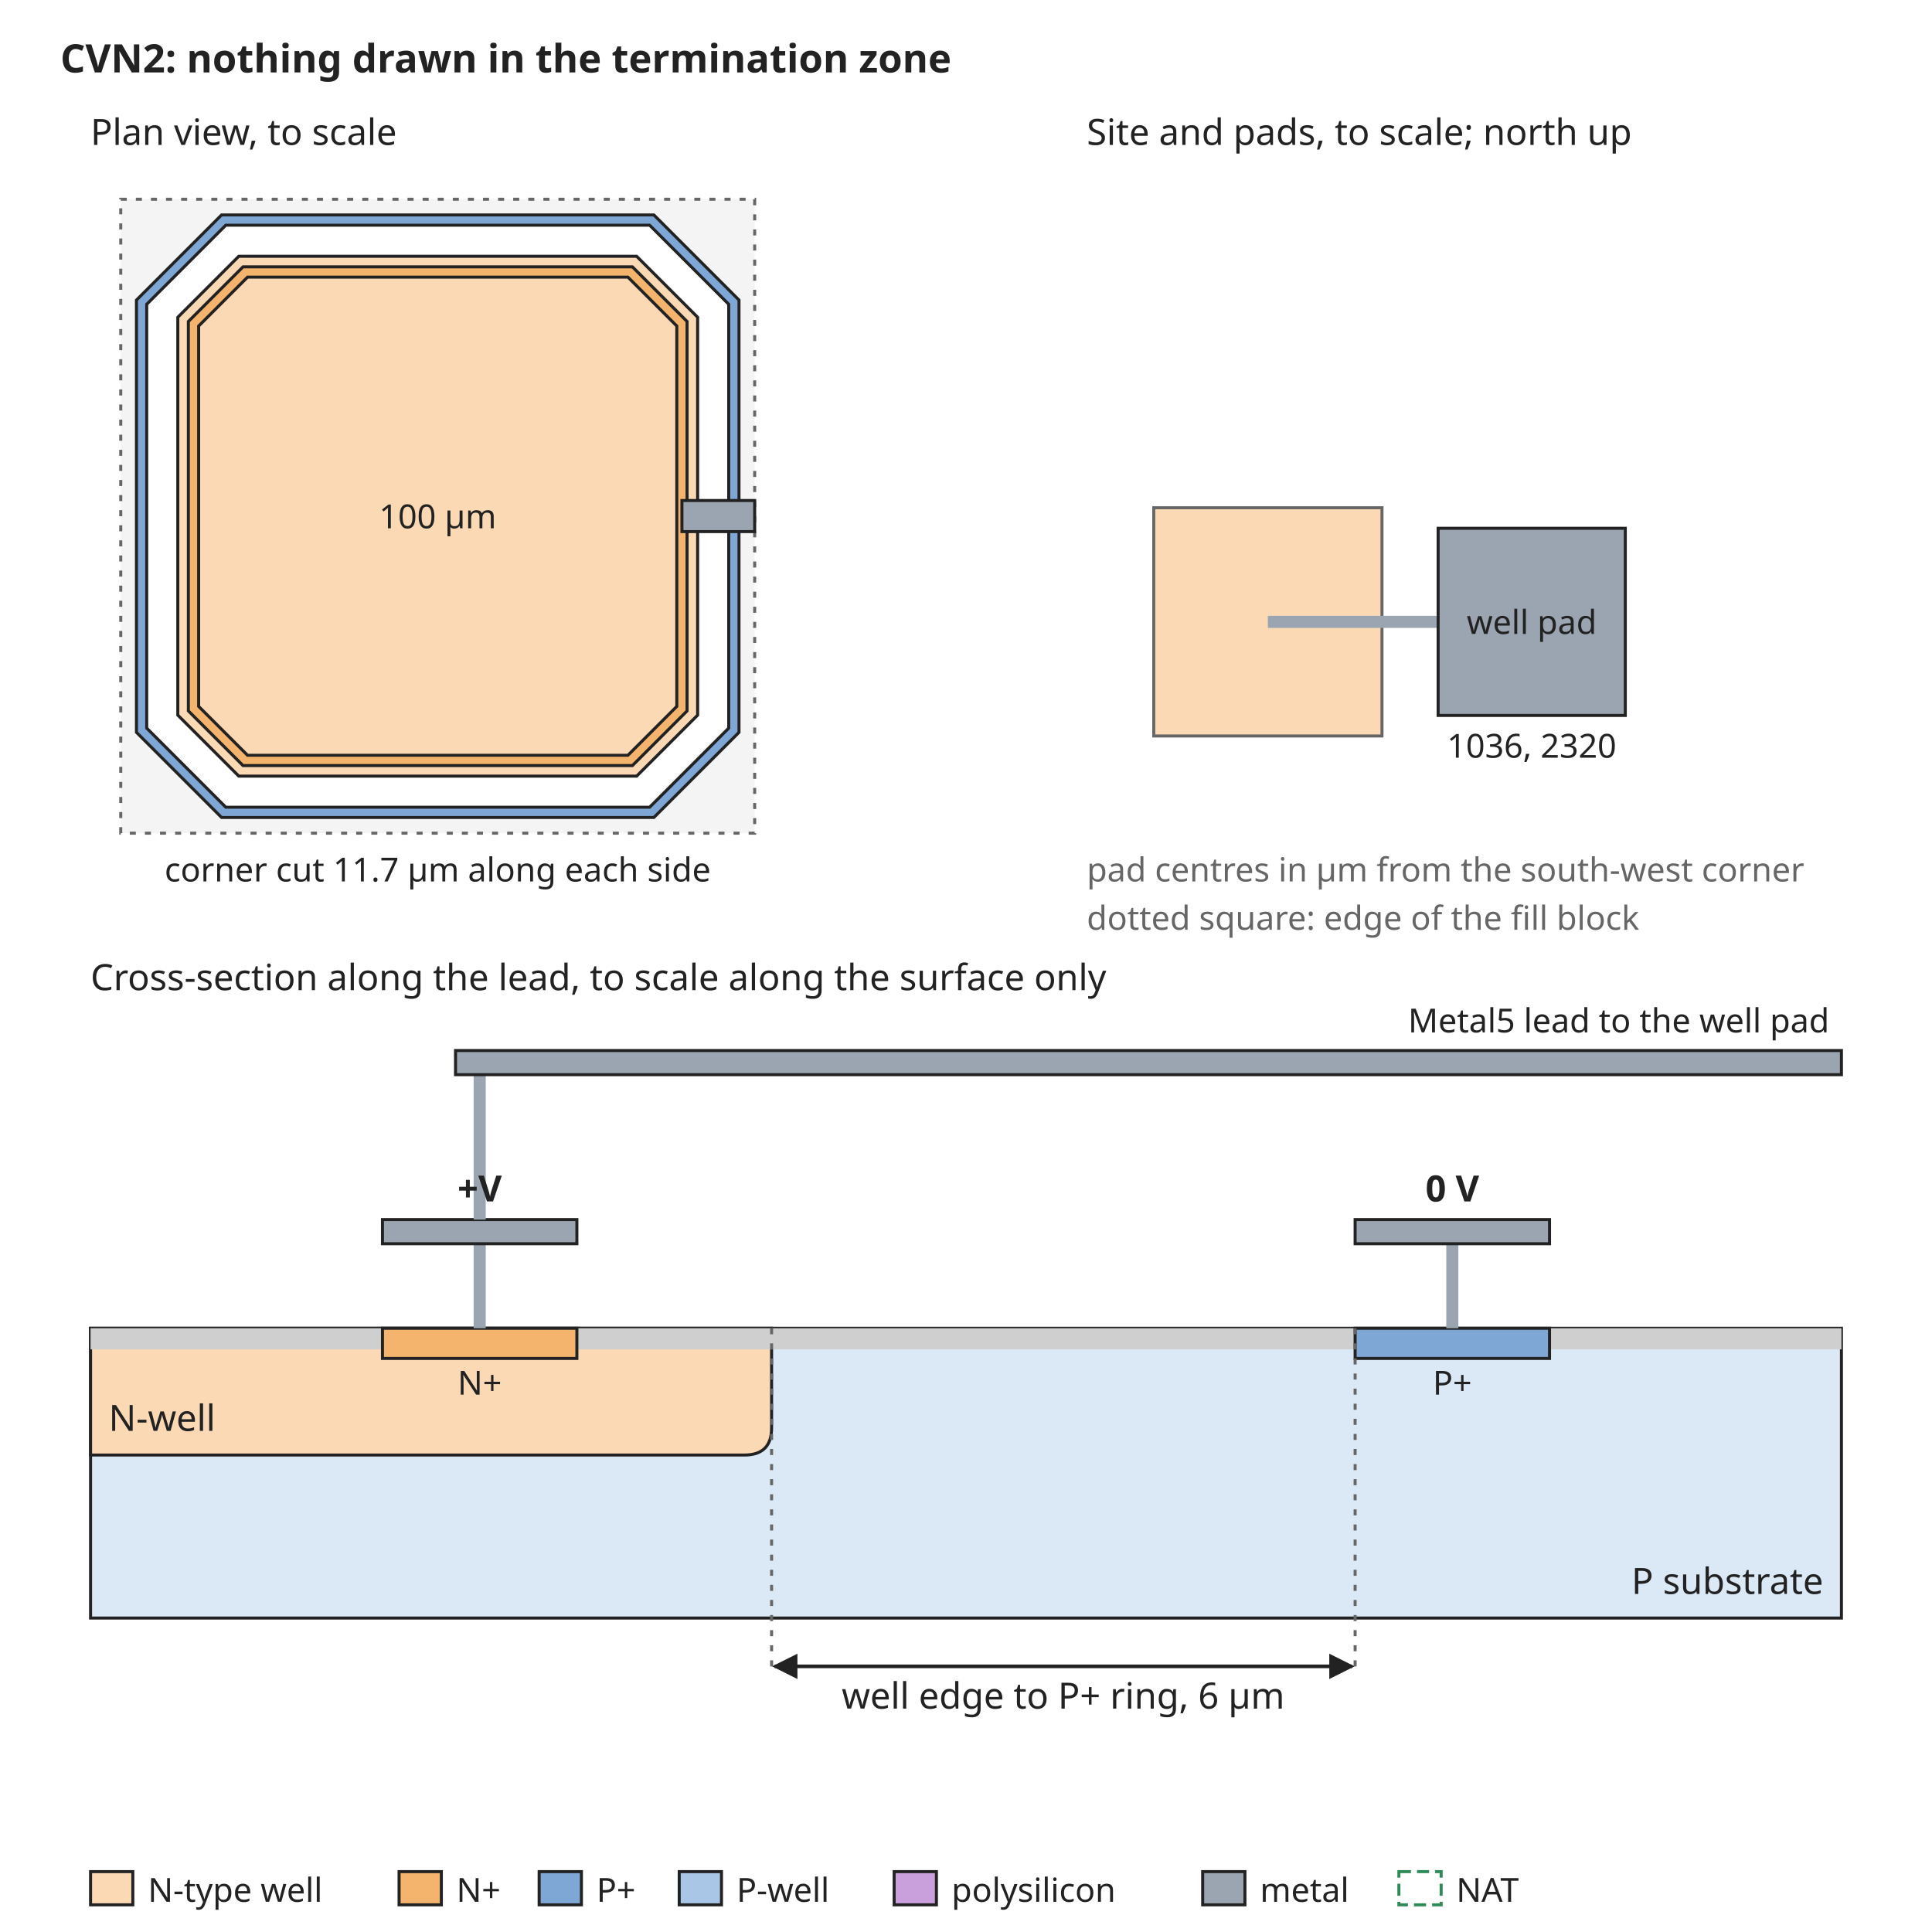
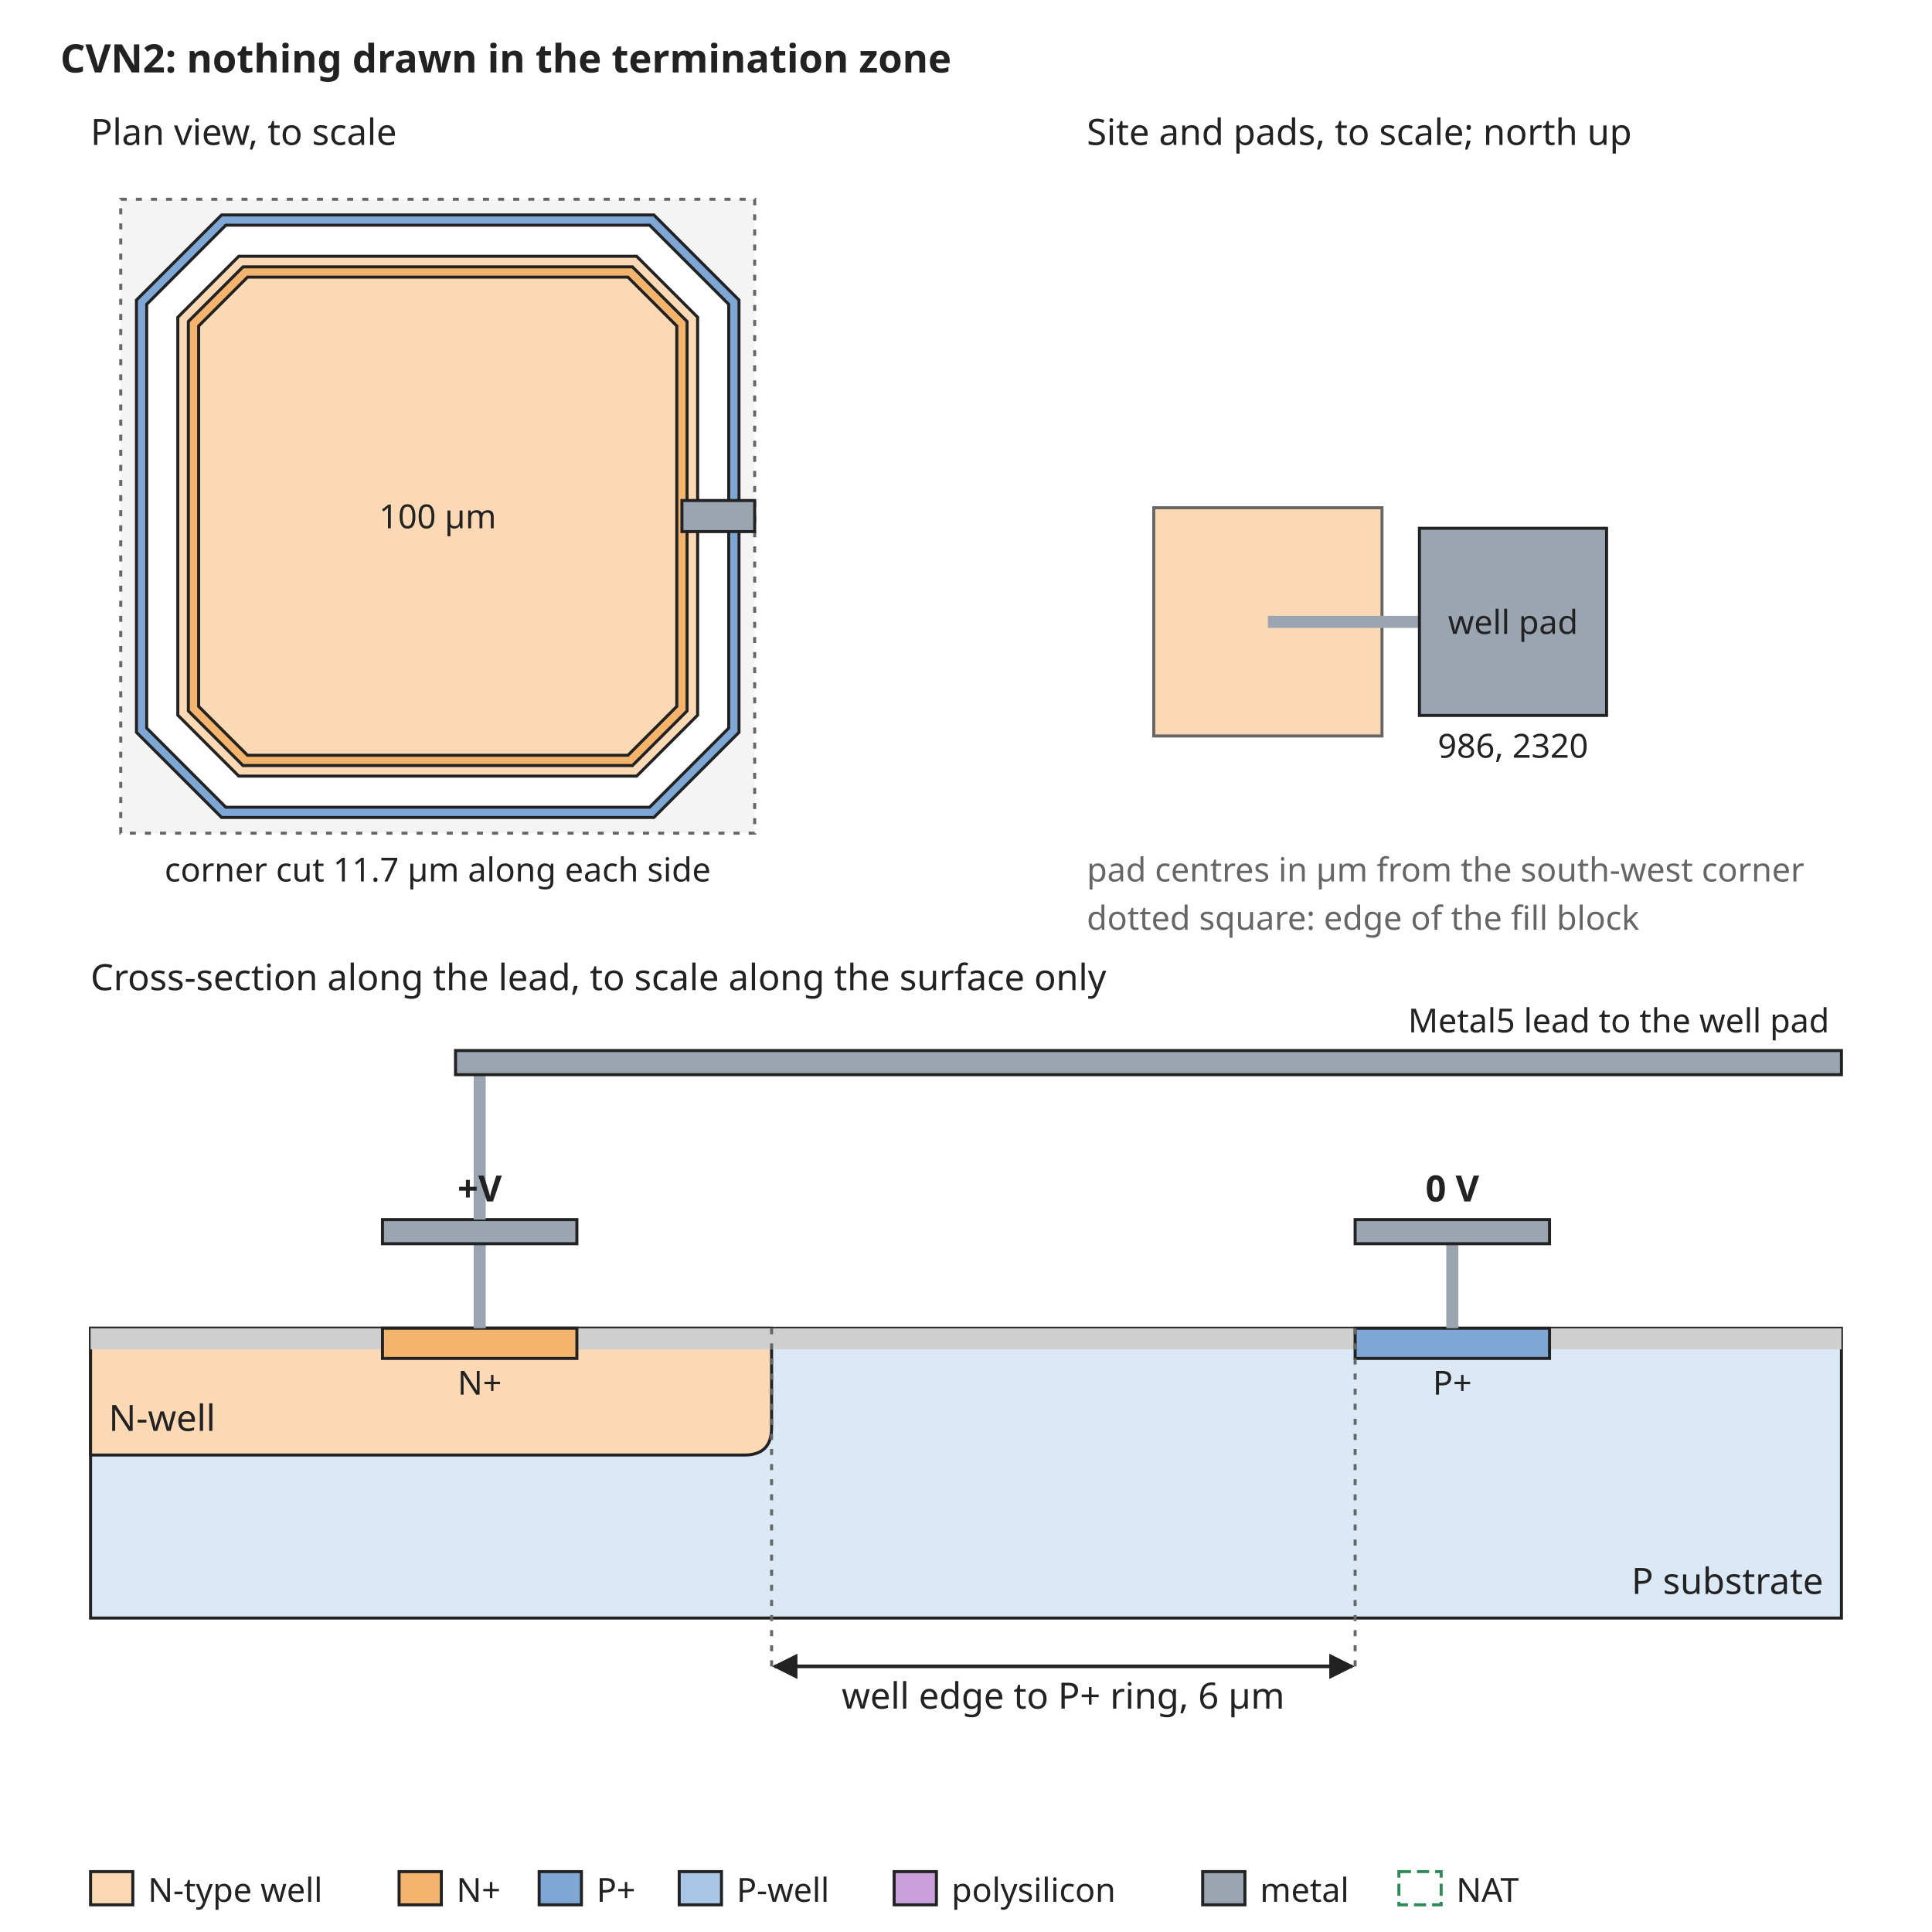
<svg xmlns="http://www.w3.org/2000/svg" width="640" height="640" viewBox="0 0 640 640" font-family="sans-serif" font-size="13">
  <rect width="640" height="640" fill="white" />
  <defs>
    <marker id="arrow" viewBox="0 0 10 10" refX="9" refY="5" markerWidth="7" markerHeight="7" orient="auto-start-reverse">
      <path d="M0,0 L10,5 L0,10 z" fill="#222222" />
    </marker>
  </defs>
  <text x="20" y="24" text-anchor="start" font-size="13" font-weight="bold" fill="#222222">CVN2: nothing drawn in the termination zone</text>
  <rect x="40" y="66" width="210" height="210" rx="0" fill="#f4f4f4" stroke="#666666" stroke-dasharray="2 3" />
  <path d="M73.4,71.2 L216.6,71.2 L244.8,99.4 L244.8,242.6 L216.6,270.8 L73.4,270.8 L45.2,242.6 L45.2,99.4 Z" fill="#7fa7d6" stroke="#222222" stroke-width="1" />
  <path d="M74.8,74.6 L215.2,74.6 L241.4,100.8 L241.4,241.2 L215.2,267.4 L74.8,267.4 L48.6,241.2 L48.6,100.8 Z" fill="white" stroke="#222222" stroke-width="1" />
  <path d="M79.1,84.9 L210.9,84.9 L231.1,105.1 L231.1,236.9 L210.9,257.1 L79.1,257.1 L58.9,236.9 L58.9,105.1 Z" fill="#fbd9b5" stroke="#222222" stroke-width="1" />
  <path d="M80.5,88.4 L209.5,88.4 L227.6,106.5 L227.6,235.5 L209.5,253.6 L80.5,253.6 L62.4,235.5 L62.4,106.5 Z" fill="#f5b46e" stroke="#222222" stroke-width="1" />
  <path d="M82.0,91.8 L208.0,91.8 L224.2,108.0 L224.2,234.0 L208.0,250.2 L82.0,250.2 L65.8,234.0 L65.8,108.0 Z" fill="#fbd9b5" stroke="#222222" stroke-width="1" />
  <text x="145" y="175" text-anchor="middle" font-size="11" font-weight="normal" fill="#222222">100 µm</text>
  <rect x="225.9" y="165.8" width="24.1" height="10.3" rx="0" fill="#9aa5b1" stroke="#222222" />
  <text x="30" y="48" text-anchor="start" font-size="12" font-weight="normal" fill="#222222">Plan view, to scale</text>
  <text x="145" y="292" text-anchor="middle" font-size="11" font-weight="normal" fill="#222222">corner cut 11.7 µm along each side</text>
  <text x="360" y="48" text-anchor="start" font-size="12" font-weight="normal" fill="#222222">Site and pads, to scale; north up</text>
  <rect x="382.2" y="168.2" width="75.6" height="75.6" rx="0" fill="#fbd9b5" stroke="#666666" />
-   <rect x="420" y="204" width="56.4" height="4" rx="0" fill="#9aa5b1" stroke="none" />
-   <rect x="476.4" y="175.0" width="62.0" height="62.0" rx="0" fill="#9aa5b1" stroke="#222222" />
-   <text x="507.4" y="210" text-anchor="middle" font-size="11" font-weight="normal" fill="#222222">well pad</text>
-   <text x="507.4" y="251.0" text-anchor="middle" font-size="11" font-weight="normal" fill="#222222">1036, 2320</text>
+   <rect x="420" y="204" width="50.2" height="4" rx="0" fill="#9aa5b1" stroke="none" />
+   <rect x="470.2" y="175.0" width="62.0" height="62.0" rx="0" fill="#9aa5b1" stroke="#222222" />
+   <text x="501.2" y="210" text-anchor="middle" font-size="11" font-weight="normal" fill="#222222">well pad</text>
+   <text x="501.2" y="251.0" text-anchor="middle" font-size="11" font-weight="normal" fill="#222222">986, 2320</text>
  <text x="360" y="292" text-anchor="start" font-size="11" font-weight="normal" fill="#666666">pad centres in µm from the south-west corner</text>
  <text x="360" y="308" text-anchor="start" font-size="11" font-weight="normal" fill="#666666">dotted square: edge of the fill block</text>
  <text x="30" y="328" text-anchor="start" font-size="12" font-weight="normal" fill="#222222">Cross-section along the lead, to scale along the surface only</text>
  <rect x="30" y="440" width="580" height="96" rx="0" fill="#dbe8f5" stroke="#222222" />
  <path d="M30.0,440 L30.0,482 L246.6,482 Q255.6,482 255.6,473 L255.6,440 Z" fill="#fbd9b5" stroke="#222222" />
  <text x="36" y="474" text-anchor="start" font-size="12" font-weight="normal" fill="#222222">N-well</text>
  <rect x="30.0" y="440" width="96.7" height="7" rx="0" fill="#cfcfcf" stroke="none" />
  <rect x="191.1" y="440" width="257.8" height="7" rx="0" fill="#cfcfcf" stroke="none" />
  <rect x="513.3" y="440" width="96.7" height="7" rx="0" fill="#cfcfcf" stroke="none" />
  <rect x="126.7" y="440" width="64.4" height="10" rx="0" fill="#f5b46e" stroke="#222222" />
  <rect x="448.9" y="440" width="64.4" height="10" rx="0" fill="#7fa7d6" stroke="#222222" />
  <text x="158.9" y="462" text-anchor="middle" font-size="11" font-weight="normal" fill="#222222">N+</text>
  <text x="481.1" y="462" text-anchor="middle" font-size="11" font-weight="normal" fill="#222222">P+</text>
  <text x="604" y="528" text-anchor="end" font-size="12" font-weight="normal" fill="#222222">P substrate</text>
  <rect x="156.9" y="412" width="4" height="28" rx="0" fill="#9aa5b1" stroke="none" />
  <rect x="126.7" y="404" width="64.4" height="8" rx="0" fill="#9aa5b1" stroke="#222222" />
  <rect x="479.1" y="412" width="4" height="28" rx="0" fill="#9aa5b1" stroke="none" />
  <rect x="448.9" y="404" width="64.4" height="8" rx="0" fill="#9aa5b1" stroke="#222222" />
  <text x="481.1" y="398" text-anchor="middle" font-size="12" font-weight="bold" fill="#222222">0 V</text>
  <rect x="156.9" y="356" width="4" height="48" rx="0" fill="#9aa5b1" stroke="none" />
  <rect x="150.9" y="348" width="459.1" height="8" rx="0" fill="#9aa5b1" stroke="#222222" />
  <text x="606" y="342" text-anchor="end" font-size="11" font-weight="normal" fill="#222222">Metal5 lead to the well pad</text>
  <text x="158.9" y="398" text-anchor="middle" font-size="12" font-weight="bold" fill="#222222">+V</text>
  <line x1="255.6" y1="440" x2="255.6" y2="552" stroke="#666666" stroke-width="1" stroke-dasharray="2 3" />
  <line x1="448.9" y1="440" x2="448.9" y2="552" stroke="#666666" stroke-width="1" stroke-dasharray="2 3" />
  <line x1="256.6" y1="552" x2="447.9" y2="552" stroke="#222222" stroke-width="1.2" marker-end="url(#arrow)" marker-start="url(#arrow)" />
  <text x="352.2" y="566" text-anchor="middle" font-size="12" font-weight="normal" fill="#222222">well edge to P+ ring, 6 µm</text>
  <rect x="30" y="620" width="14" height="11" rx="0" fill="#fbd9b5" stroke="#222222" />
  <text x="49" y="630" text-anchor="start" font-size="11" font-weight="normal" fill="#222222">N-type well</text>
  <rect x="132.2" y="620" width="14" height="11" rx="0" fill="#f5b46e" stroke="#222222" />
  <text x="151.2" y="630" text-anchor="start" font-size="11" font-weight="normal" fill="#222222">N+</text>
  <rect x="178.6" y="620" width="14" height="11" rx="0" fill="#7fa7d6" stroke="#222222" />
  <text x="197.6" y="630" text-anchor="start" font-size="11" font-weight="normal" fill="#222222">P+</text>
  <rect x="225.0" y="620" width="14" height="11" rx="0" fill="#aac6e6" stroke="#222222" />
  <text x="244.0" y="630" text-anchor="start" font-size="11" font-weight="normal" fill="#222222">P-well</text>
  <rect x="296.2" y="620" width="14" height="11" rx="0" fill="#c9a0dc" stroke="#222222" />
  <text x="315.2" y="630" text-anchor="start" font-size="11" font-weight="normal" fill="#222222">polysilicon</text>
  <rect x="398.4" y="620" width="14" height="11" rx="0" fill="#9aa5b1" stroke="#222222" />
  <text x="417.4" y="630" text-anchor="start" font-size="11" font-weight="normal" fill="#222222">metal</text>
  <rect x="463.4" y="620" width="14" height="11" rx="0" fill="none" stroke="#2e8b57" stroke-dasharray="4 2" />
  <text x="482.4" y="630" text-anchor="start" font-size="11" font-weight="normal" fill="#222222">NAT</text>
</svg>
